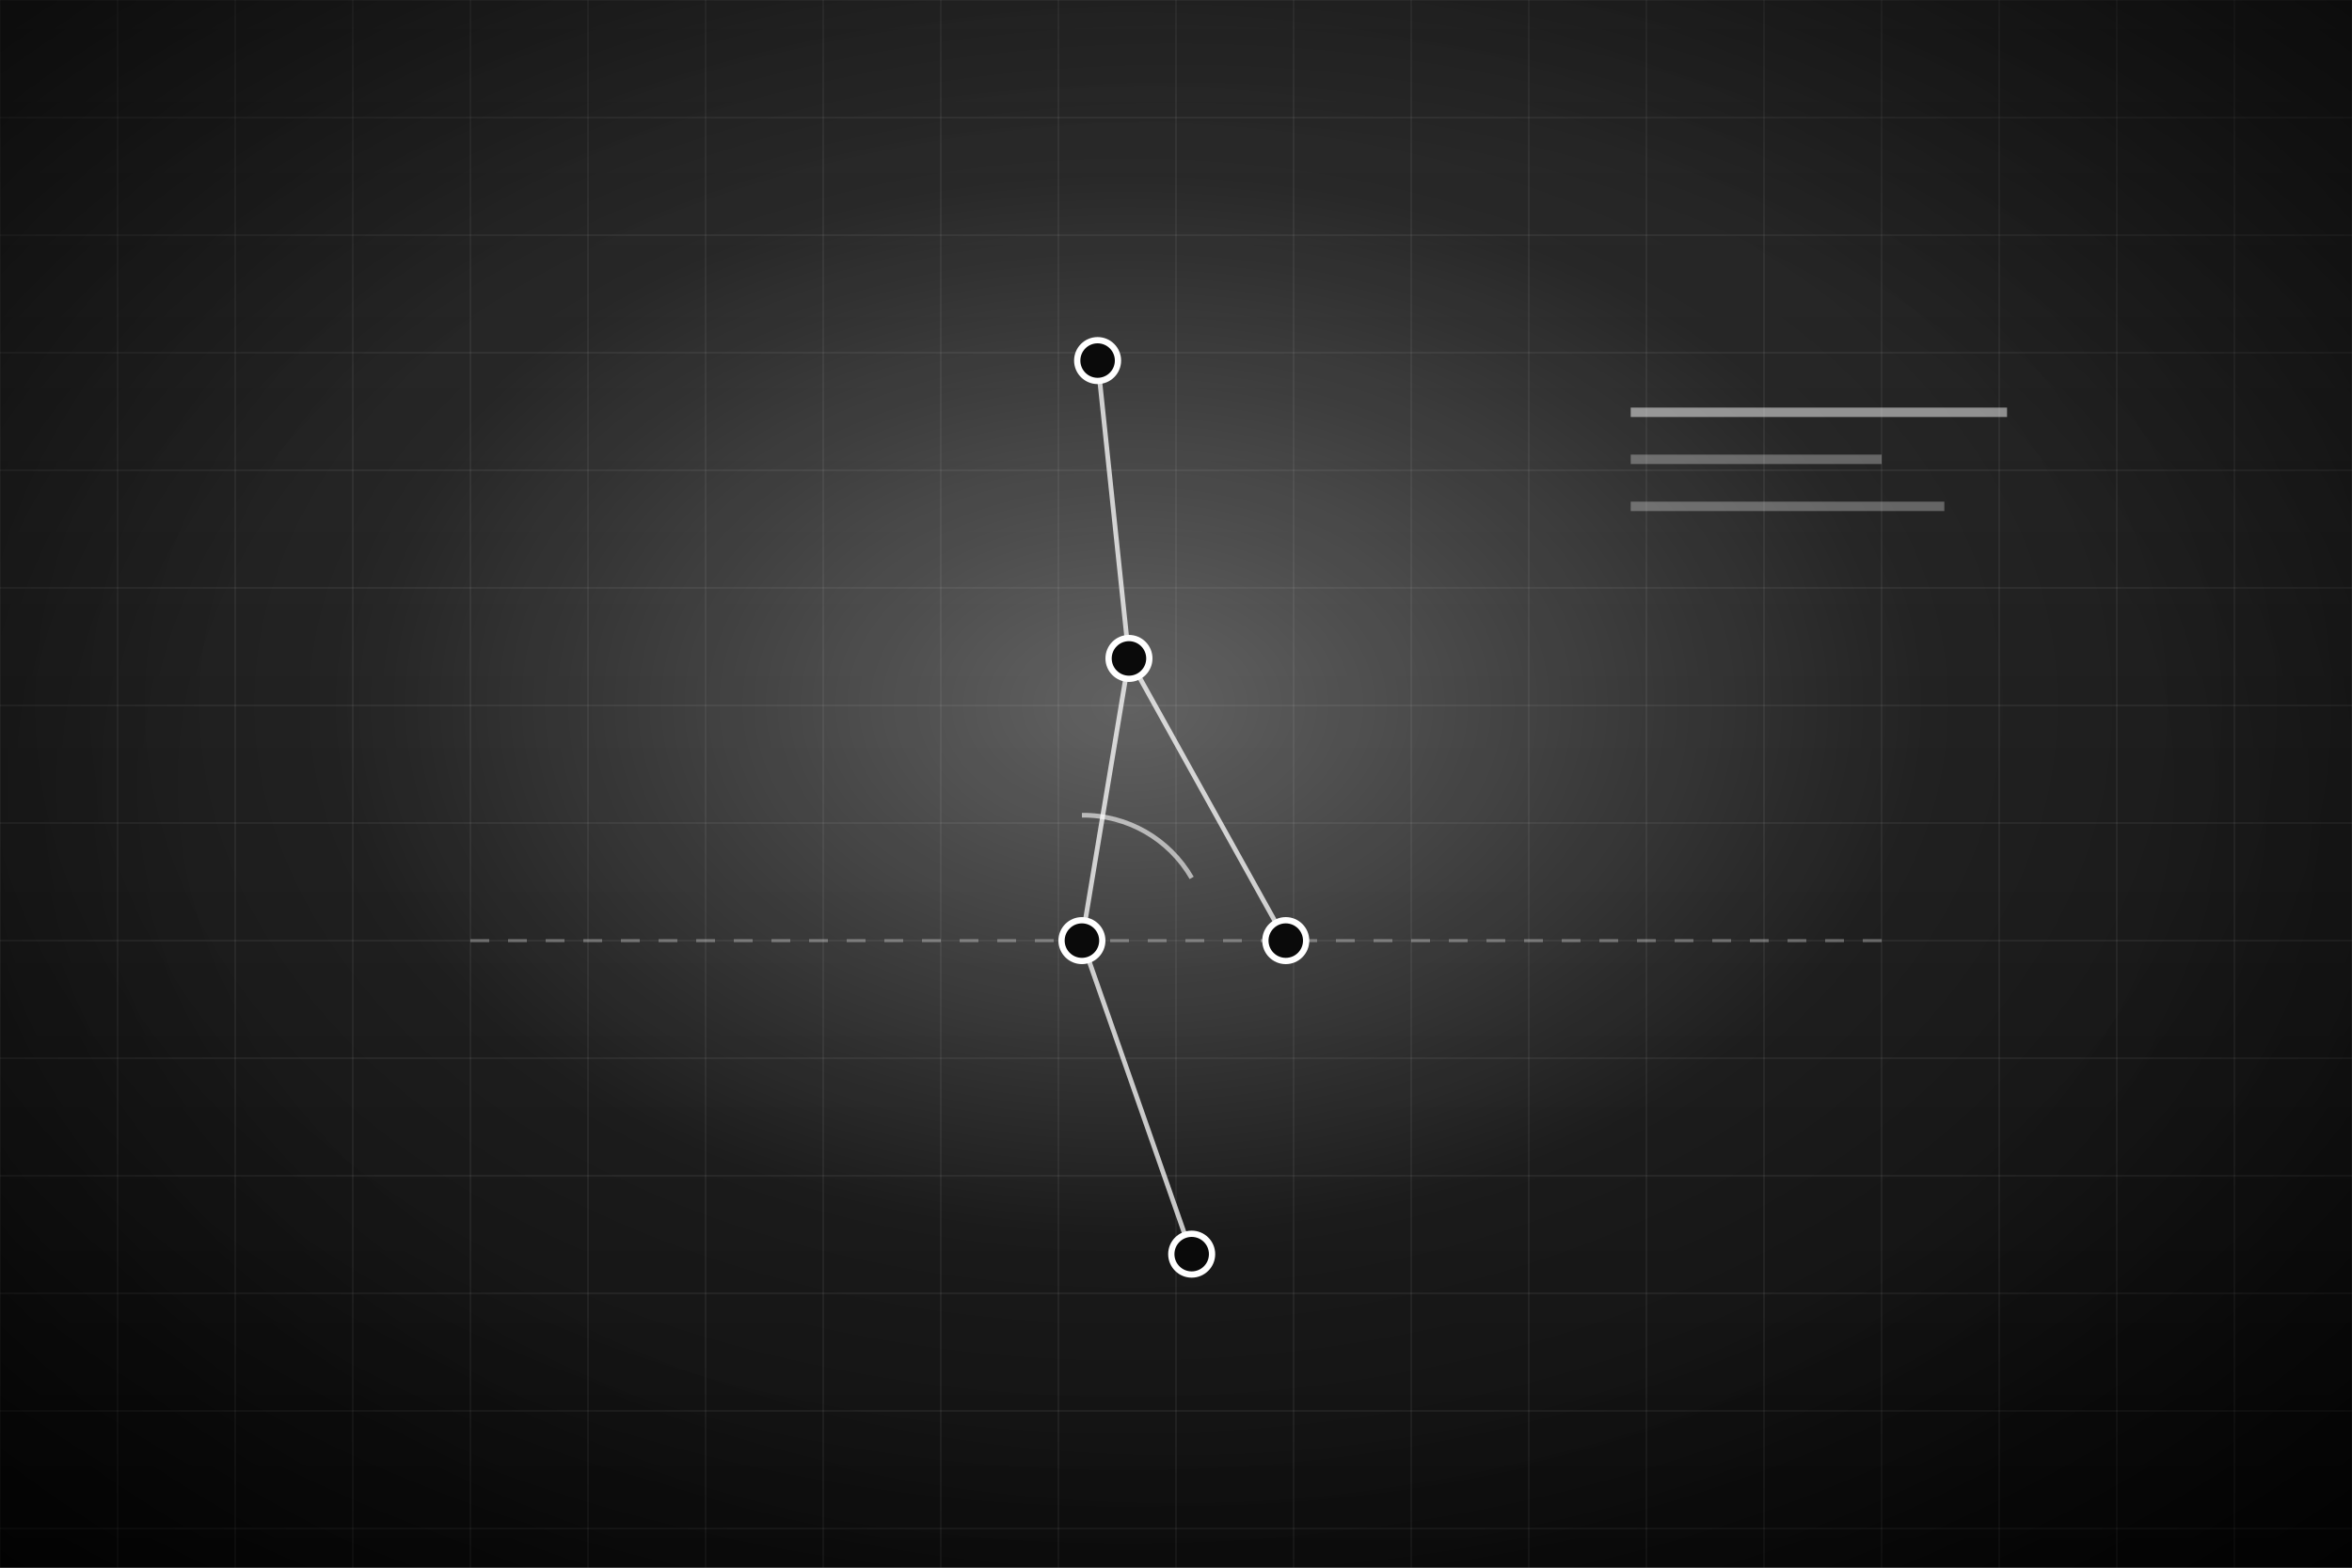
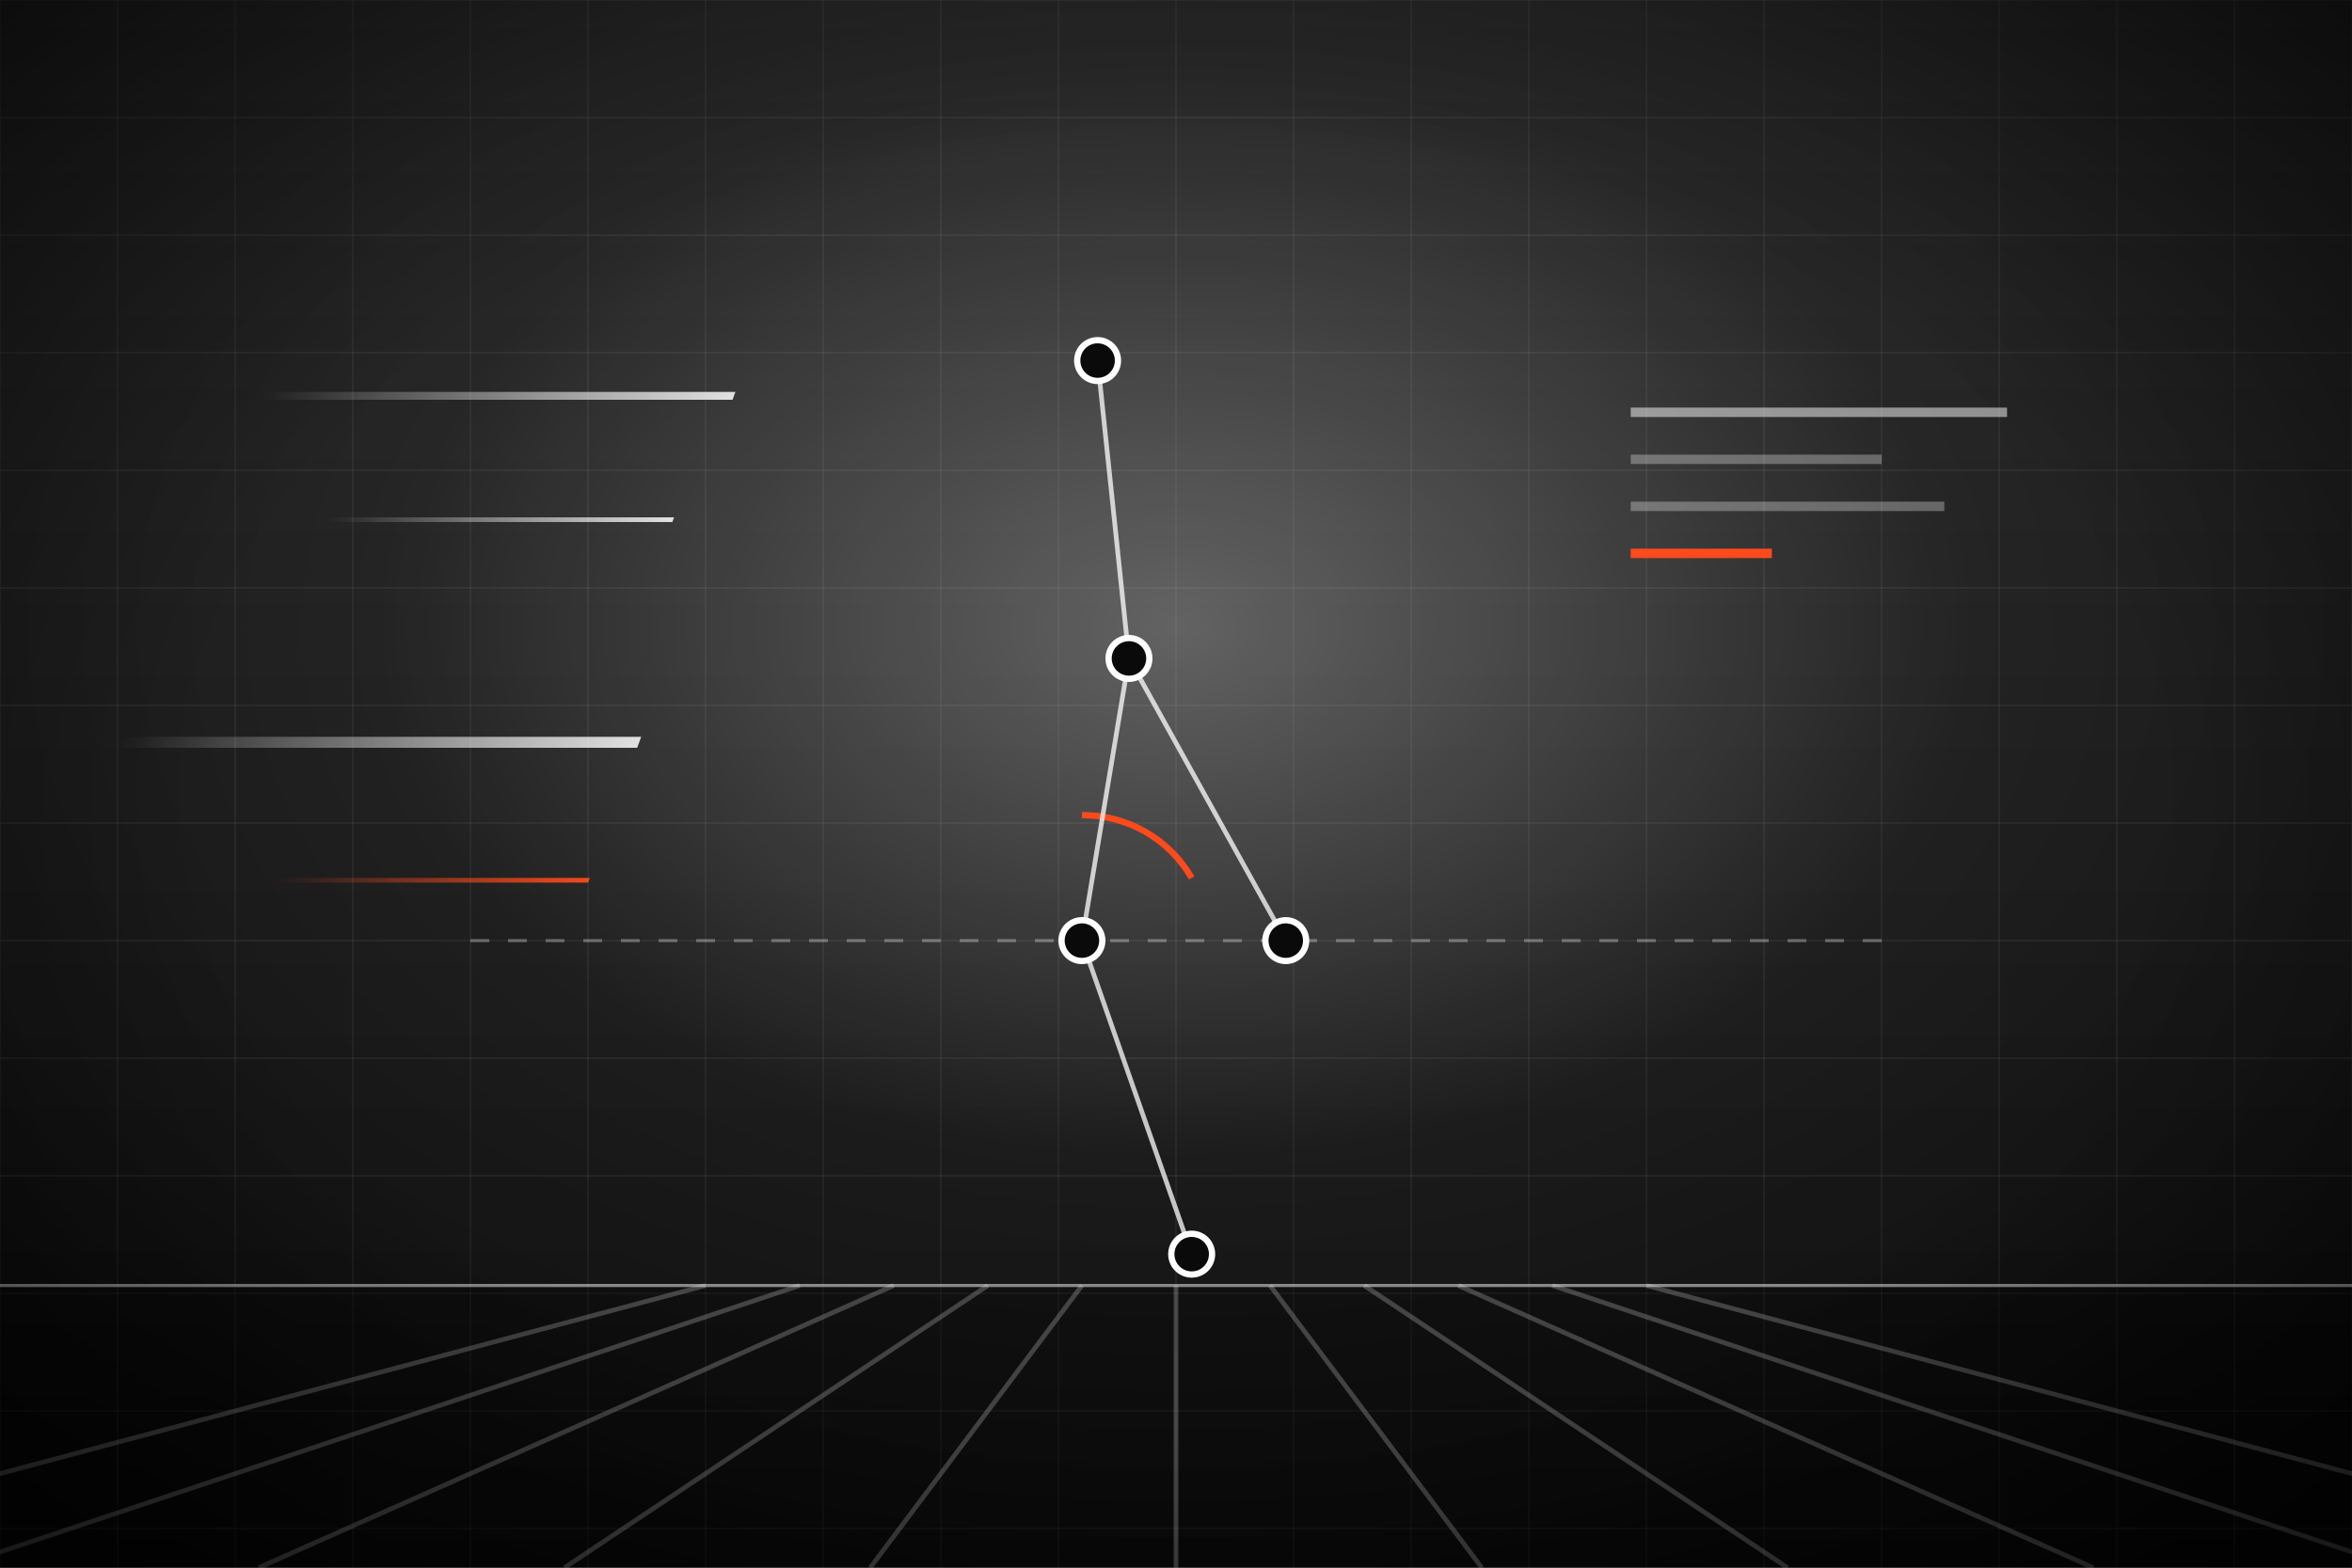
<svg xmlns="http://www.w3.org/2000/svg" viewBox="0 0 1500 1000" width="1500" height="1000" preserveAspectRatio="xMidYMid slice">
  <defs>
    <linearGradient id="bg" x1="0" y1="0" x2="0" y2="1">
      <stop offset="0" stop-color="#1b1b1b" />
      <stop offset="1" stop-color="#050505" />
    </linearGradient>
-     <radialGradient id="spot" cx="0.48" cy="0.45" r="0.75">
+     <radialGradient id="spot" cx="0.5" cy="0.4" r="0.75">
      <stop offset="0" stop-color="#fff" stop-opacity=".34" />
      <stop offset=".45" stop-color="#fff" stop-opacity=".07" />
      <stop offset="1" stop-color="#fff" stop-opacity="0" />
    </radialGradient>
    <radialGradient id="vig" cx=".5" cy=".5" r=".75">
      <stop offset=".55" stop-color="#000" stop-opacity="0" />
      <stop offset="1" stop-color="#000" stop-opacity=".7" />
    </radialGradient>
    <linearGradient id="metal" x1="0" y1="0" x2="0" y2="1">
      <stop offset="0" stop-color="#f2f2f2" />
      <stop offset=".5" stop-color="#8a8a8a" />
      <stop offset="1" stop-color="#2a2a2a" />
    </linearGradient>
    <linearGradient id="fade" x1="0" y1="0" x2="1" y2="0">
      <stop offset="0" stop-color="#fff" stop-opacity="0" />
      <stop offset="1" stop-color="#fff" stop-opacity=".85" />
    </linearGradient>
+     <linearGradient id="fadeA" x1="0" y1="0" x2="1" y2="0">
+       <stop offset="0" stop-color="#ff4a1c" stop-opacity="0" />
+       <stop offset="1" stop-color="#ff4a1c" stop-opacity=".95" />
+     </linearGradient>
  </defs>
  <rect width="1500" height="1000" fill="url(#bg)" />
  <rect width="1500" height="1000" fill="url(#spot)" />
-   <line x1="0" y1="0" x2="0" y2="1000" stroke="#fff" stroke-opacity=".07" />
-   <line x1="75" y1="0" x2="75" y2="1000" stroke="#fff" stroke-opacity=".07" />
-   <line x1="150" y1="0" x2="150" y2="1000" stroke="#fff" stroke-opacity=".07" />
-   <line x1="225" y1="0" x2="225" y2="1000" stroke="#fff" stroke-opacity=".07" />
-   <line x1="300" y1="0" x2="300" y2="1000" stroke="#fff" stroke-opacity=".07" />
-   <line x1="375" y1="0" x2="375" y2="1000" stroke="#fff" stroke-opacity=".07" />
-   <line x1="450" y1="0" x2="450" y2="1000" stroke="#fff" stroke-opacity=".07" />
-   <line x1="525" y1="0" x2="525" y2="1000" stroke="#fff" stroke-opacity=".07" />
-   <line x1="600" y1="0" x2="600" y2="1000" stroke="#fff" stroke-opacity=".07" />
-   <line x1="675" y1="0" x2="675" y2="1000" stroke="#fff" stroke-opacity=".07" />
-   <line x1="750" y1="0" x2="750" y2="1000" stroke="#fff" stroke-opacity=".07" />
-   <line x1="825" y1="0" x2="825" y2="1000" stroke="#fff" stroke-opacity=".07" />
-   <line x1="900" y1="0" x2="900" y2="1000" stroke="#fff" stroke-opacity=".07" />
-   <line x1="975" y1="0" x2="975" y2="1000" stroke="#fff" stroke-opacity=".07" />
-   <line x1="1050" y1="0" x2="1050" y2="1000" stroke="#fff" stroke-opacity=".07" />
-   <line x1="1125" y1="0" x2="1125" y2="1000" stroke="#fff" stroke-opacity=".07" />
-   <line x1="1200" y1="0" x2="1200" y2="1000" stroke="#fff" stroke-opacity=".07" />
-   <line x1="1275" y1="0" x2="1275" y2="1000" stroke="#fff" stroke-opacity=".07" />
-   <line x1="1350" y1="0" x2="1350" y2="1000" stroke="#fff" stroke-opacity=".07" />
-   <line x1="1425" y1="0" x2="1425" y2="1000" stroke="#fff" stroke-opacity=".07" />
-   <line x1="1500" y1="0" x2="1500" y2="1000" stroke="#fff" stroke-opacity=".07" />
-   <line x1="0" y1="0" x2="1500" y2="0" stroke="#fff" stroke-opacity=".07" />
-   <line x1="0" y1="75" x2="1500" y2="75" stroke="#fff" stroke-opacity=".07" />
-   <line x1="0" y1="150" x2="1500" y2="150" stroke="#fff" stroke-opacity=".07" />
-   <line x1="0" y1="225" x2="1500" y2="225" stroke="#fff" stroke-opacity=".07" />
-   <line x1="0" y1="300" x2="1500" y2="300" stroke="#fff" stroke-opacity=".07" />
-   <line x1="0" y1="375" x2="1500" y2="375" stroke="#fff" stroke-opacity=".07" />
-   <line x1="0" y1="450" x2="1500" y2="450" stroke="#fff" stroke-opacity=".07" />
-   <line x1="0" y1="525" x2="1500" y2="525" stroke="#fff" stroke-opacity=".07" />
-   <line x1="0" y1="600" x2="1500" y2="600" stroke="#fff" stroke-opacity=".07" />
-   <line x1="0" y1="675" x2="1500" y2="675" stroke="#fff" stroke-opacity=".07" />
-   <line x1="0" y1="750" x2="1500" y2="750" stroke="#fff" stroke-opacity=".07" />
-   <line x1="0" y1="825" x2="1500" y2="825" stroke="#fff" stroke-opacity=".07" />
-   <line x1="0" y1="900" x2="1500" y2="900" stroke="#fff" stroke-opacity=".07" />
-   <line x1="0" y1="975" x2="1500" y2="975" stroke="#fff" stroke-opacity=".07" />
+   <line x1="0" y1="0" x2="0" y2="1000" stroke="#fff" stroke-opacity=".06" />
+   <line x1="75" y1="0" x2="75" y2="1000" stroke="#fff" stroke-opacity=".06" />
+   <line x1="150" y1="0" x2="150" y2="1000" stroke="#fff" stroke-opacity=".06" />
+   <line x1="225" y1="0" x2="225" y2="1000" stroke="#fff" stroke-opacity=".06" />
+   <line x1="300" y1="0" x2="300" y2="1000" stroke="#fff" stroke-opacity=".06" />
+   <line x1="375" y1="0" x2="375" y2="1000" stroke="#fff" stroke-opacity=".06" />
+   <line x1="450" y1="0" x2="450" y2="1000" stroke="#fff" stroke-opacity=".06" />
+   <line x1="525" y1="0" x2="525" y2="1000" stroke="#fff" stroke-opacity=".06" />
+   <line x1="600" y1="0" x2="600" y2="1000" stroke="#fff" stroke-opacity=".06" />
+   <line x1="675" y1="0" x2="675" y2="1000" stroke="#fff" stroke-opacity=".06" />
+   <line x1="750" y1="0" x2="750" y2="1000" stroke="#fff" stroke-opacity=".06" />
+   <line x1="825" y1="0" x2="825" y2="1000" stroke="#fff" stroke-opacity=".06" />
+   <line x1="900" y1="0" x2="900" y2="1000" stroke="#fff" stroke-opacity=".06" />
+   <line x1="975" y1="0" x2="975" y2="1000" stroke="#fff" stroke-opacity=".06" />
+   <line x1="1050" y1="0" x2="1050" y2="1000" stroke="#fff" stroke-opacity=".06" />
+   <line x1="1125" y1="0" x2="1125" y2="1000" stroke="#fff" stroke-opacity=".06" />
+   <line x1="1200" y1="0" x2="1200" y2="1000" stroke="#fff" stroke-opacity=".06" />
+   <line x1="1275" y1="0" x2="1275" y2="1000" stroke="#fff" stroke-opacity=".06" />
+   <line x1="1350" y1="0" x2="1350" y2="1000" stroke="#fff" stroke-opacity=".06" />
+   <line x1="1425" y1="0" x2="1425" y2="1000" stroke="#fff" stroke-opacity=".06" />
+   <line x1="1500" y1="0" x2="1500" y2="1000" stroke="#fff" stroke-opacity=".06" />
+   <line x1="0" y1="0" x2="1500" y2="0" stroke="#fff" stroke-opacity=".06" />
+   <line x1="0" y1="75" x2="1500" y2="75" stroke="#fff" stroke-opacity=".06" />
+   <line x1="0" y1="150" x2="1500" y2="150" stroke="#fff" stroke-opacity=".06" />
+   <line x1="0" y1="225" x2="1500" y2="225" stroke="#fff" stroke-opacity=".06" />
+   <line x1="0" y1="300" x2="1500" y2="300" stroke="#fff" stroke-opacity=".06" />
+   <line x1="0" y1="375" x2="1500" y2="375" stroke="#fff" stroke-opacity=".06" />
+   <line x1="0" y1="450" x2="1500" y2="450" stroke="#fff" stroke-opacity=".06" />
+   <line x1="0" y1="525" x2="1500" y2="525" stroke="#fff" stroke-opacity=".06" />
+   <line x1="0" y1="600" x2="1500" y2="600" stroke="#fff" stroke-opacity=".06" />
+   <line x1="0" y1="675" x2="1500" y2="675" stroke="#fff" stroke-opacity=".06" />
+   <line x1="0" y1="750" x2="1500" y2="750" stroke="#fff" stroke-opacity=".06" />
+   <line x1="0" y1="825" x2="1500" y2="825" stroke="#fff" stroke-opacity=".06" />
+   <line x1="0" y1="900" x2="1500" y2="900" stroke="#fff" stroke-opacity=".06" />
+   <line x1="0" y1="975" x2="1500" y2="975" stroke="#fff" stroke-opacity=".06" />
+   <rect y="820" width="1500" height="180" fill="#000" fill-opacity="0.3" />
+   <line x1="450" y1="820" x2="-225" y2="1000" stroke="#fff" stroke-opacity="0.22" stroke-width="3" />
+   <line x1="510" y1="820" x2="-30" y2="1000" stroke="#fff" stroke-opacity="0.22" stroke-width="3" />
+   <line x1="570" y1="820" x2="165" y2="1000" stroke="#fff" stroke-opacity="0.22" stroke-width="3" />
+   <line x1="630" y1="820" x2="360" y2="1000" stroke="#fff" stroke-opacity="0.22" stroke-width="3" />
+   <line x1="690" y1="820" x2="555" y2="1000" stroke="#fff" stroke-opacity="0.22" stroke-width="3" />
+   <line x1="750" y1="820" x2="750" y2="1000" stroke="#fff" stroke-opacity="0.22" stroke-width="3" />
+   <line x1="810" y1="820" x2="945" y2="1000" stroke="#fff" stroke-opacity="0.22" stroke-width="3" />
+   <line x1="870" y1="820" x2="1140" y2="1000" stroke="#fff" stroke-opacity="0.22" stroke-width="3" />
+   <line x1="930" y1="820" x2="1335" y2="1000" stroke="#fff" stroke-opacity="0.22" stroke-width="3" />
+   <line x1="990" y1="820" x2="1530" y2="1000" stroke="#fff" stroke-opacity="0.22" stroke-width="3" />
+   <line x1="1050" y1="820" x2="1725" y2="1000" stroke="#fff" stroke-opacity="0.22" stroke-width="3" />
+   <line x1="0" y1="820" x2="1500" y2="820" stroke="#fff" stroke-opacity=".5" stroke-width="2" />
+   <rect x="260" y="250" width="300" height="5" fill="url(#fade)" transform="skewX(-20)" />
+   <rect x="330" y="330" width="220" height="3" fill="url(#fade)" transform="skewX(-20)" />
+   <rect x="250" y="470" width="330" height="7" fill="url(#fade)" transform="skewX(-20)" />
+   <rect x="380" y="560" width="200" height="3" fill="url(#fadeA)" transform="skewX(-20)" />
  <line x1="300" y1="600" x2="1200" y2="600" stroke="#fff" stroke-opacity=".3" stroke-dasharray="12 12" stroke-width="2" />
-   <path d="M 690 520 A 80 80 0 0 1 760 560" fill="none" stroke="#fff" stroke-opacity=".6" stroke-width="3" />
+   <path d="M 690 520 A 80 80 0 0 1 760 560" fill="none" stroke="#ff4a1c" stroke-width="4" />
  <line x1="700" y1="230" x2="720" y2="420" stroke="#fff" stroke-width="3" stroke-opacity=".75" />
  <line x1="720" y1="420" x2="690" y2="600" stroke="#fff" stroke-width="3" stroke-opacity=".75" />
  <line x1="690" y1="600" x2="760" y2="800" stroke="#fff" stroke-width="3" stroke-opacity=".75" />
  <line x1="720" y1="420" x2="820" y2="600" stroke="#fff" stroke-width="3" stroke-opacity=".75" />
  <circle cx="700" cy="230" r="13" fill="#0a0a0a" stroke="#fff" stroke-width="4" />
  <circle cx="720" cy="420" r="13" fill="#0a0a0a" stroke="#fff" stroke-width="4" />
  <circle cx="690" cy="600" r="13" fill="#0a0a0a" stroke="#fff" stroke-width="4" />
  <circle cx="760" cy="800" r="13" fill="#0a0a0a" stroke="#fff" stroke-width="4" />
  <circle cx="820" cy="600" r="13" fill="#0a0a0a" stroke="#fff" stroke-width="4" />
  <rect x="1040" y="260" width="240" height="6" fill="#fff" fill-opacity=".5" />
  <rect x="1040" y="290" width="160" height="6" fill="#fff" fill-opacity=".3" />
  <rect x="1040" y="320" width="200" height="6" fill="#fff" fill-opacity=".3" />
+   <rect x="1040" y="350" width="90" height="6" fill="#ff4a1c" />
  <rect width="1500" height="1000" fill="url(#vig)" />
</svg>
